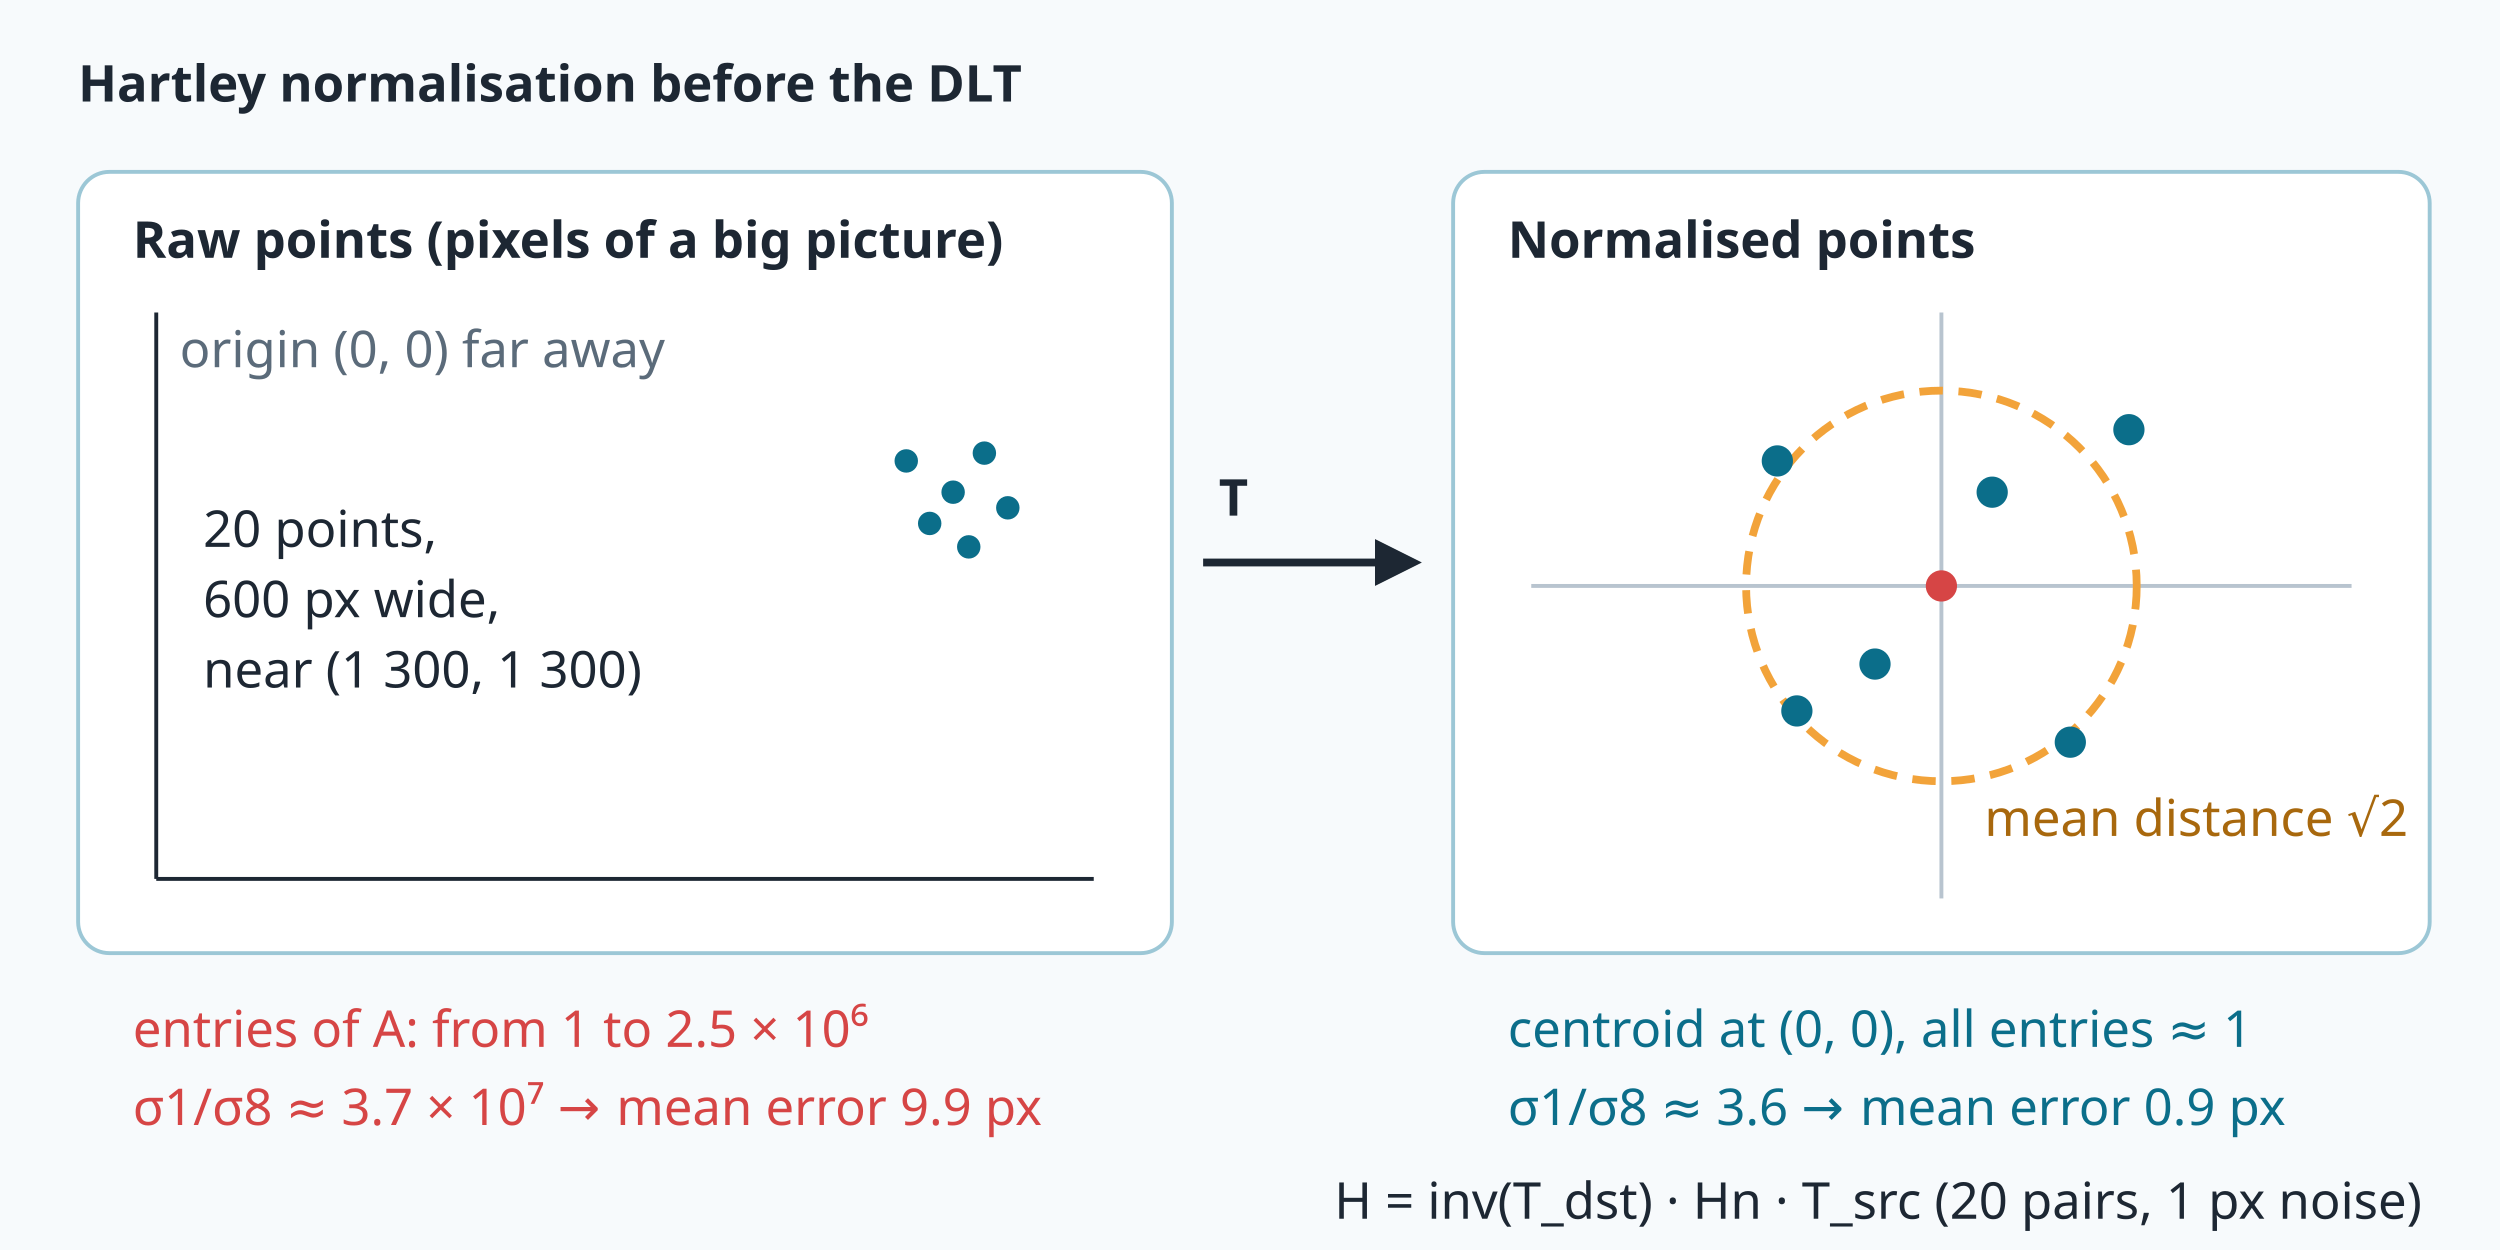
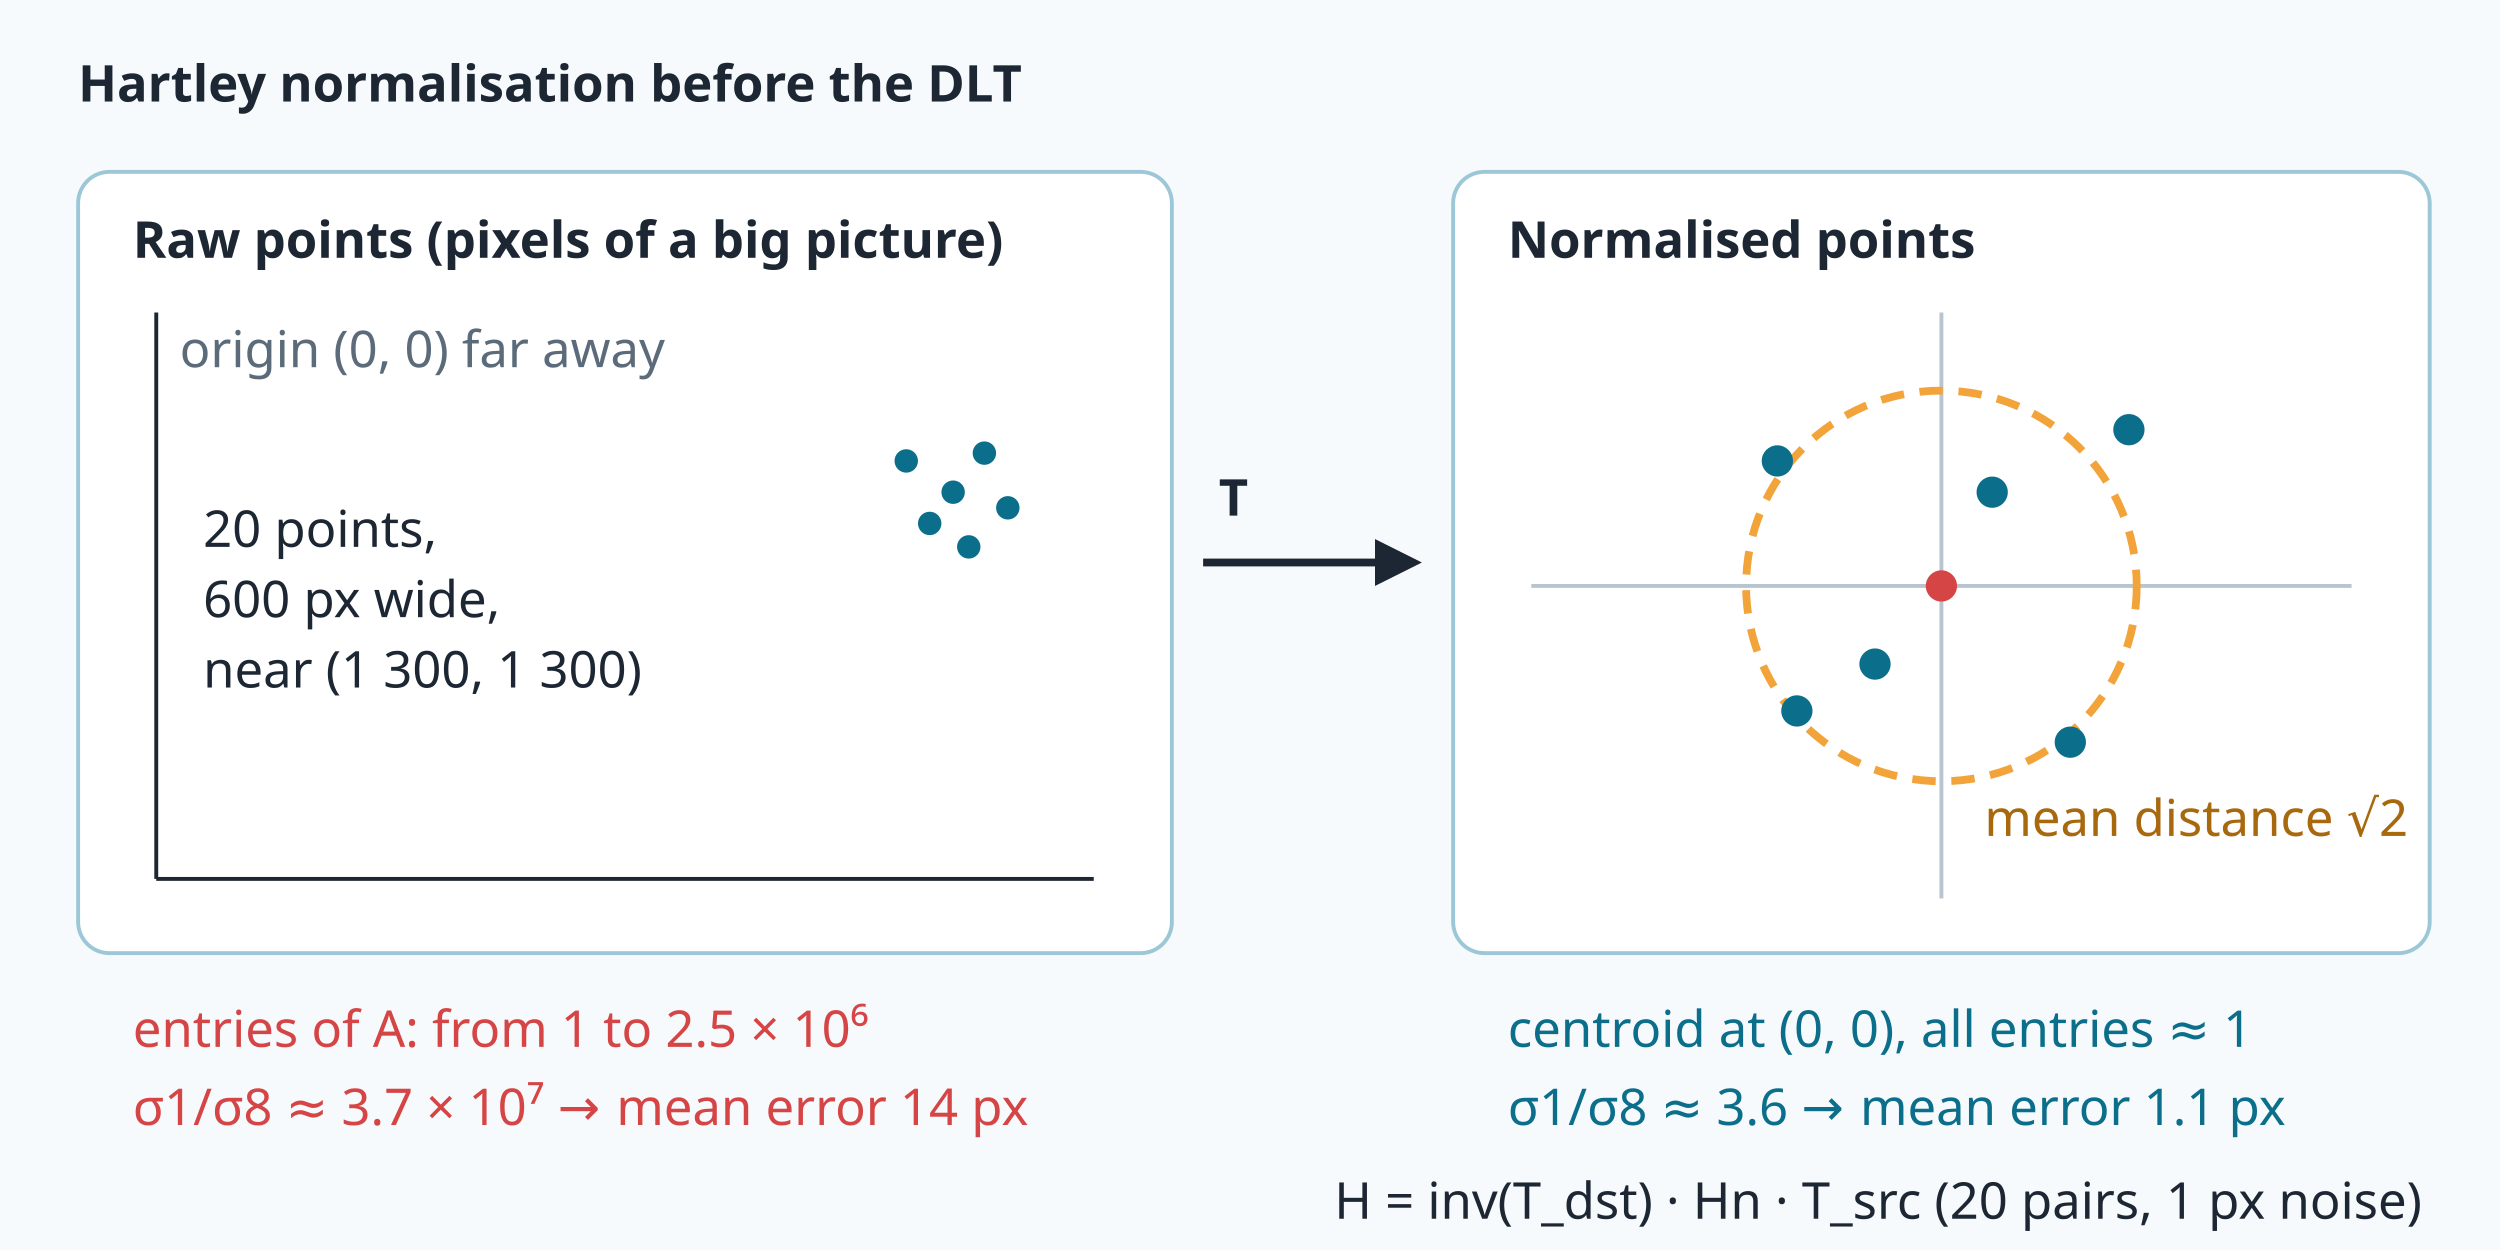
<svg xmlns="http://www.w3.org/2000/svg" viewBox="0 0 640 320" font-family="sans-serif" font-size="13">
  <rect width="640" height="320" fill="#f7fafc" />
  <text x="20" y="26" fill="#1d2733" font-weight="bold">Hartley normalisation before the DLT</text>
  <rect x="20" y="44" width="280" height="200" rx="8" fill="#ffffff" stroke="#9cc7d6" />
  <text x="34" y="66" fill="#1d2733" font-weight="bold">Raw points (pixels of a big picture)</text>
  <line x1="40" y1="225" x2="280" y2="225" stroke="#1d2733" />
  <line x1="40" y1="225" x2="40" y2="80" stroke="#1d2733" />
  <text x="46" y="94" fill="#5b6b7a">origin (0, 0) far away</text>
  <g fill="#0b6e8a">
    <circle cx="232" cy="118" r="3" />
    <circle cx="244" cy="126" r="3" />
    <circle cx="238" cy="134" r="3" />
    <circle cx="252" cy="116" r="3" />
    <circle cx="248" cy="140" r="3" />
    <circle cx="258" cy="130" r="3" />
  </g>
  <text x="52" y="140" fill="#1d2733">20 points,</text>
  <text x="52" y="158" fill="#1d2733">600 px wide,</text>
  <text x="52" y="176" fill="#1d2733">near (1 300, 1 300)</text>
  <text x="34" y="268" fill="#d64545">entries of A: from 1 to 2.5 × 10⁶</text>
-   <text x="34" y="288" fill="#d64545">σ1/σ8 ≈ 3.7 × 10⁷ → mean error 9.9 px</text>
+   <text x="34" y="288" fill="#d64545">σ1/σ8 ≈ 3.7 × 10⁷ → mean error 14 px</text>
  <path d="M308 144 H352" stroke="#1d2733" stroke-width="2" />
  <path d="M352 138 L364 144 L352 150 Z" fill="#1d2733" />
  <text x="312" y="132" fill="#1d2733" font-weight="bold">T</text>
  <rect x="372" y="44" width="250" height="200" rx="8" fill="#ffffff" stroke="#9cc7d6" />
  <text x="386" y="66" fill="#1d2733" font-weight="bold">Normalised points</text>
  <line x1="392" y1="150" x2="602" y2="150" stroke="#b8c4cf" />
  <line x1="497" y1="80" x2="497" y2="230" stroke="#b8c4cf" />
  <circle cx="497" cy="150" r="50" fill="none" stroke="#f2a33a" stroke-width="2" stroke-dasharray="6 4" />
  <g fill="#0b6e8a">
    <circle cx="455" cy="118" r="4" />
    <circle cx="510" cy="126" r="4" />
    <circle cx="480" cy="170" r="4" />
    <circle cx="545" cy="110" r="4" />
    <circle cx="530" cy="190" r="4" />
    <circle cx="460" cy="182" r="4" />
  </g>
  <circle cx="497" cy="150" r="4" fill="#d64545" />
  <text x="508" y="214" fill="#a8680d">mean distance √2</text>
  <text x="386" y="268" fill="#0b6e8a">centroid at (0, 0), all entries ≈ 1</text>
-   <text x="386" y="288" fill="#0b6e8a">σ1/σ8 ≈ 3.6 → mean error 0.9 px</text>
+   <text x="386" y="288" fill="#0b6e8a">σ1/σ8 ≈ 3.6 → mean error 1.1 px</text>
  <text x="620" y="312" fill="#1d2733" text-anchor="end">H = inv(T_dst) · Hn · T_src   (20 pairs, 1 px noise)</text>
</svg>
